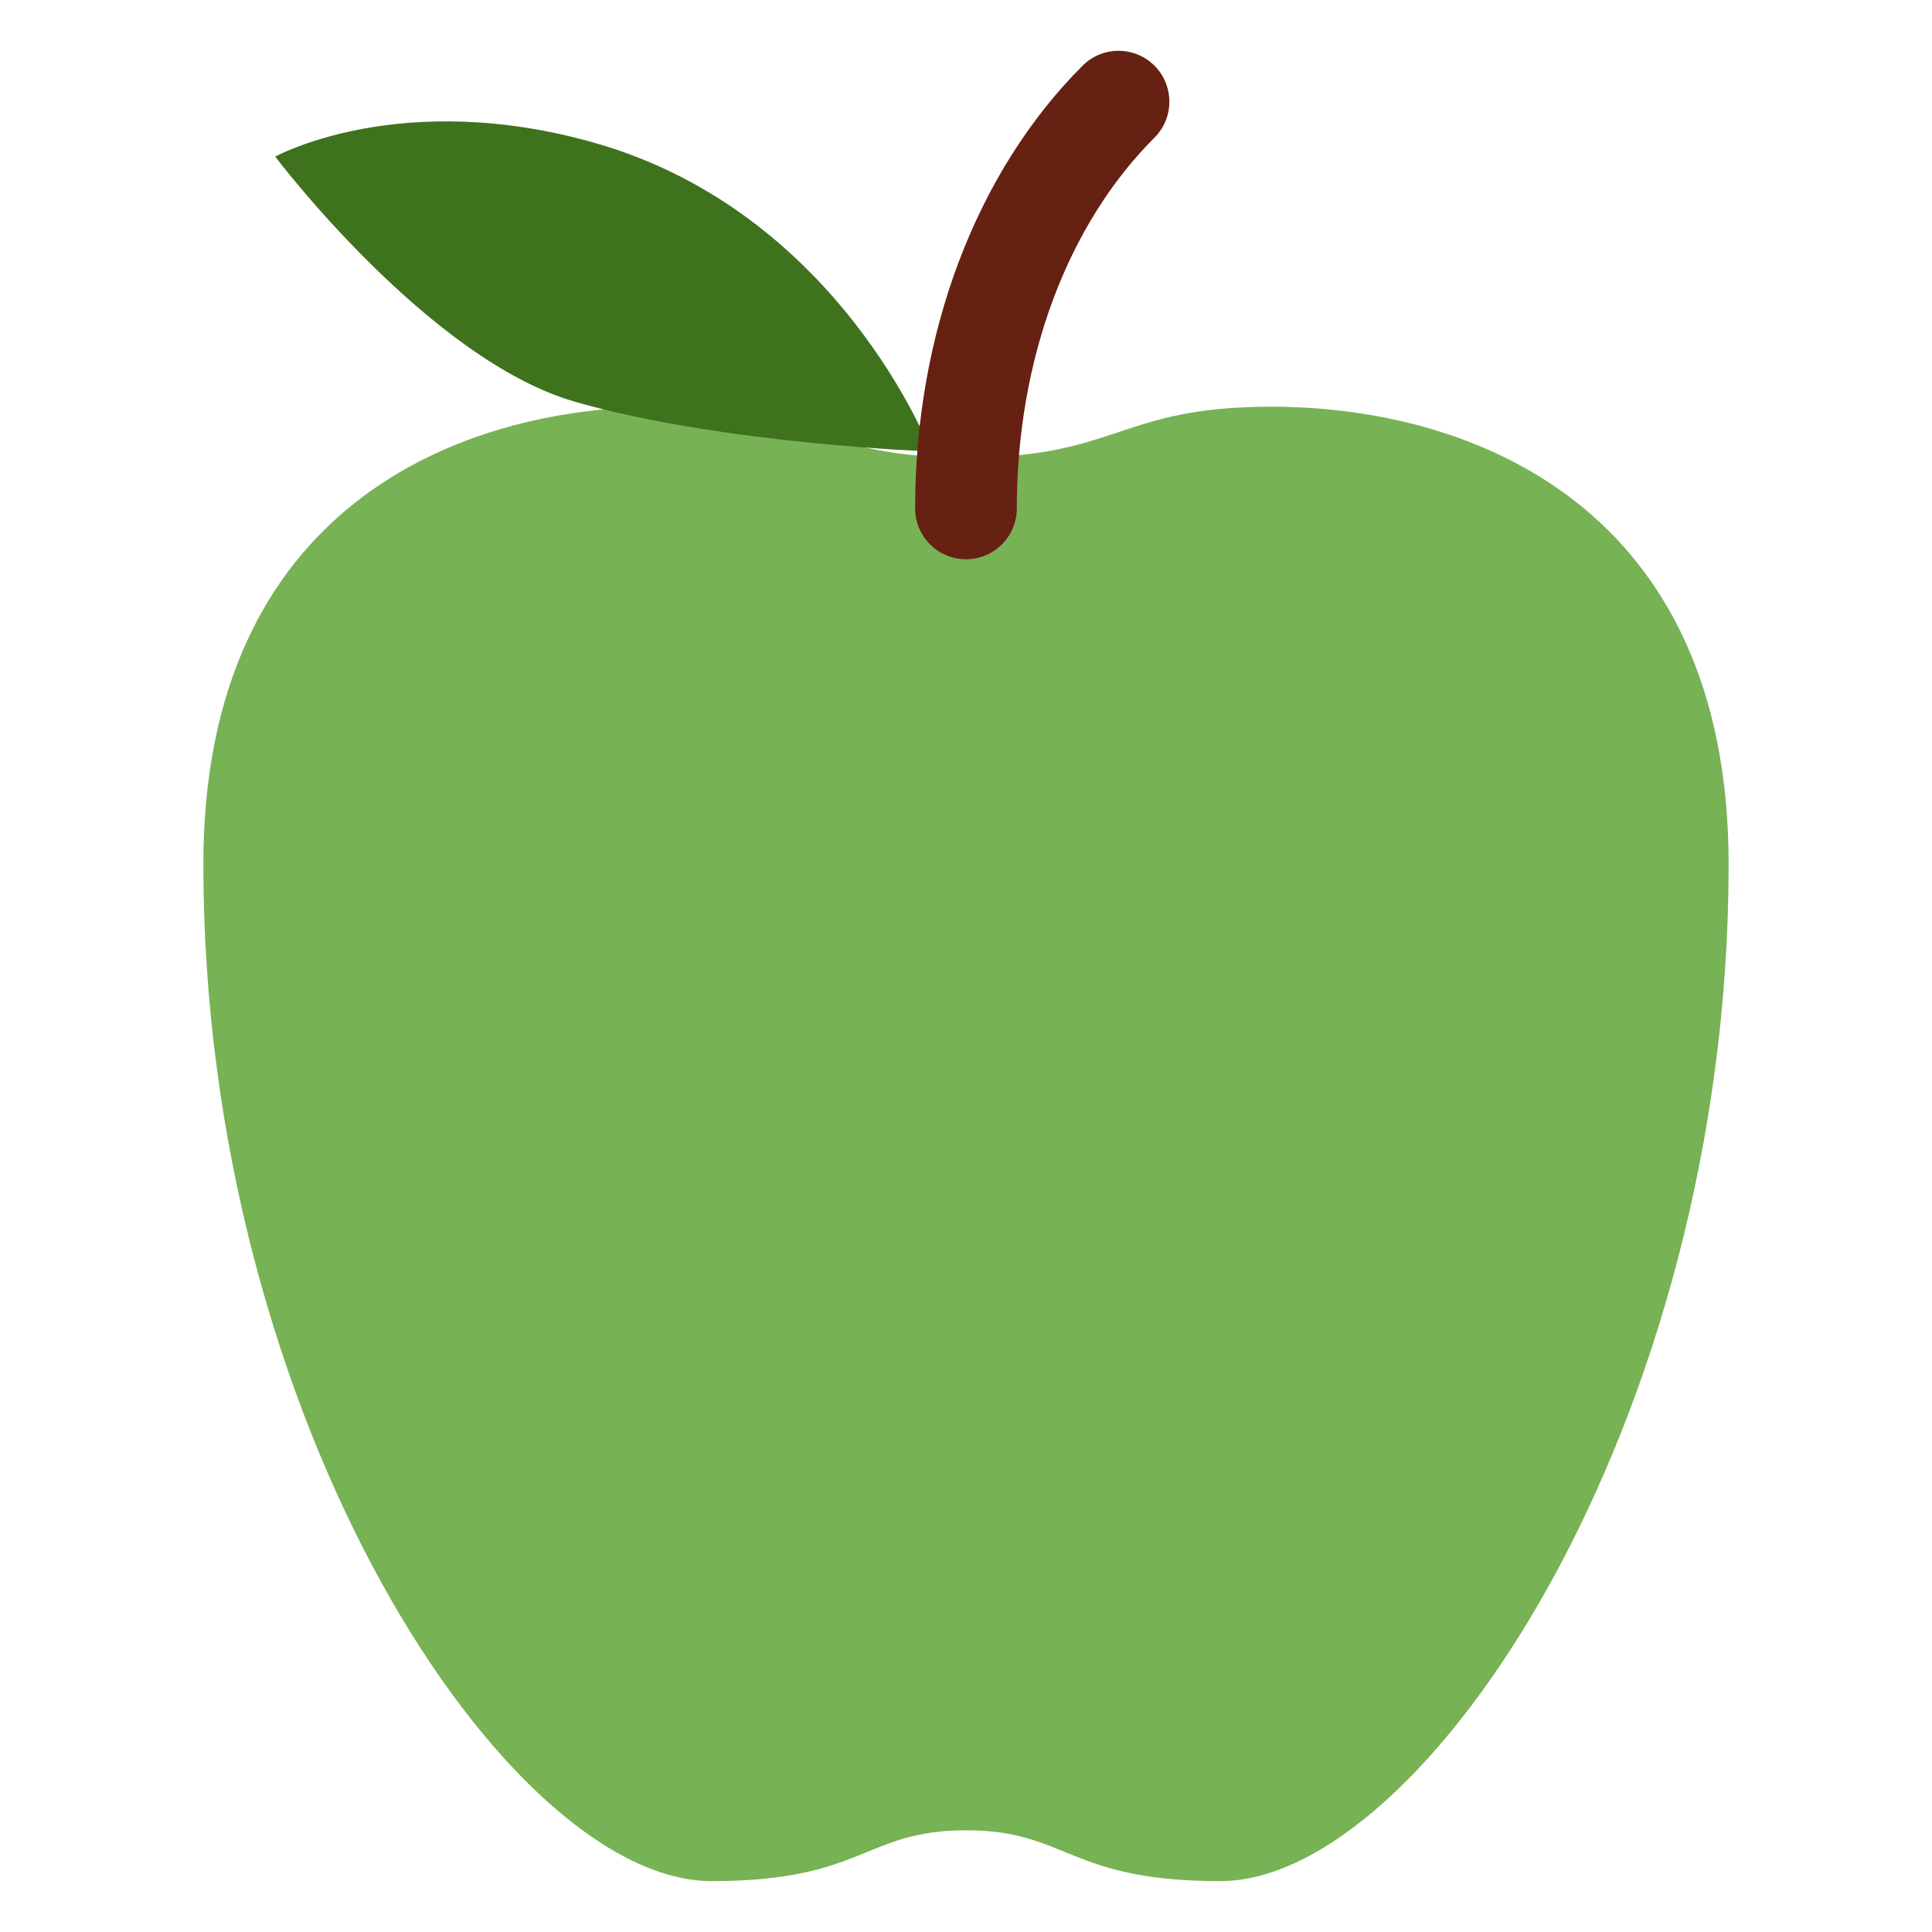
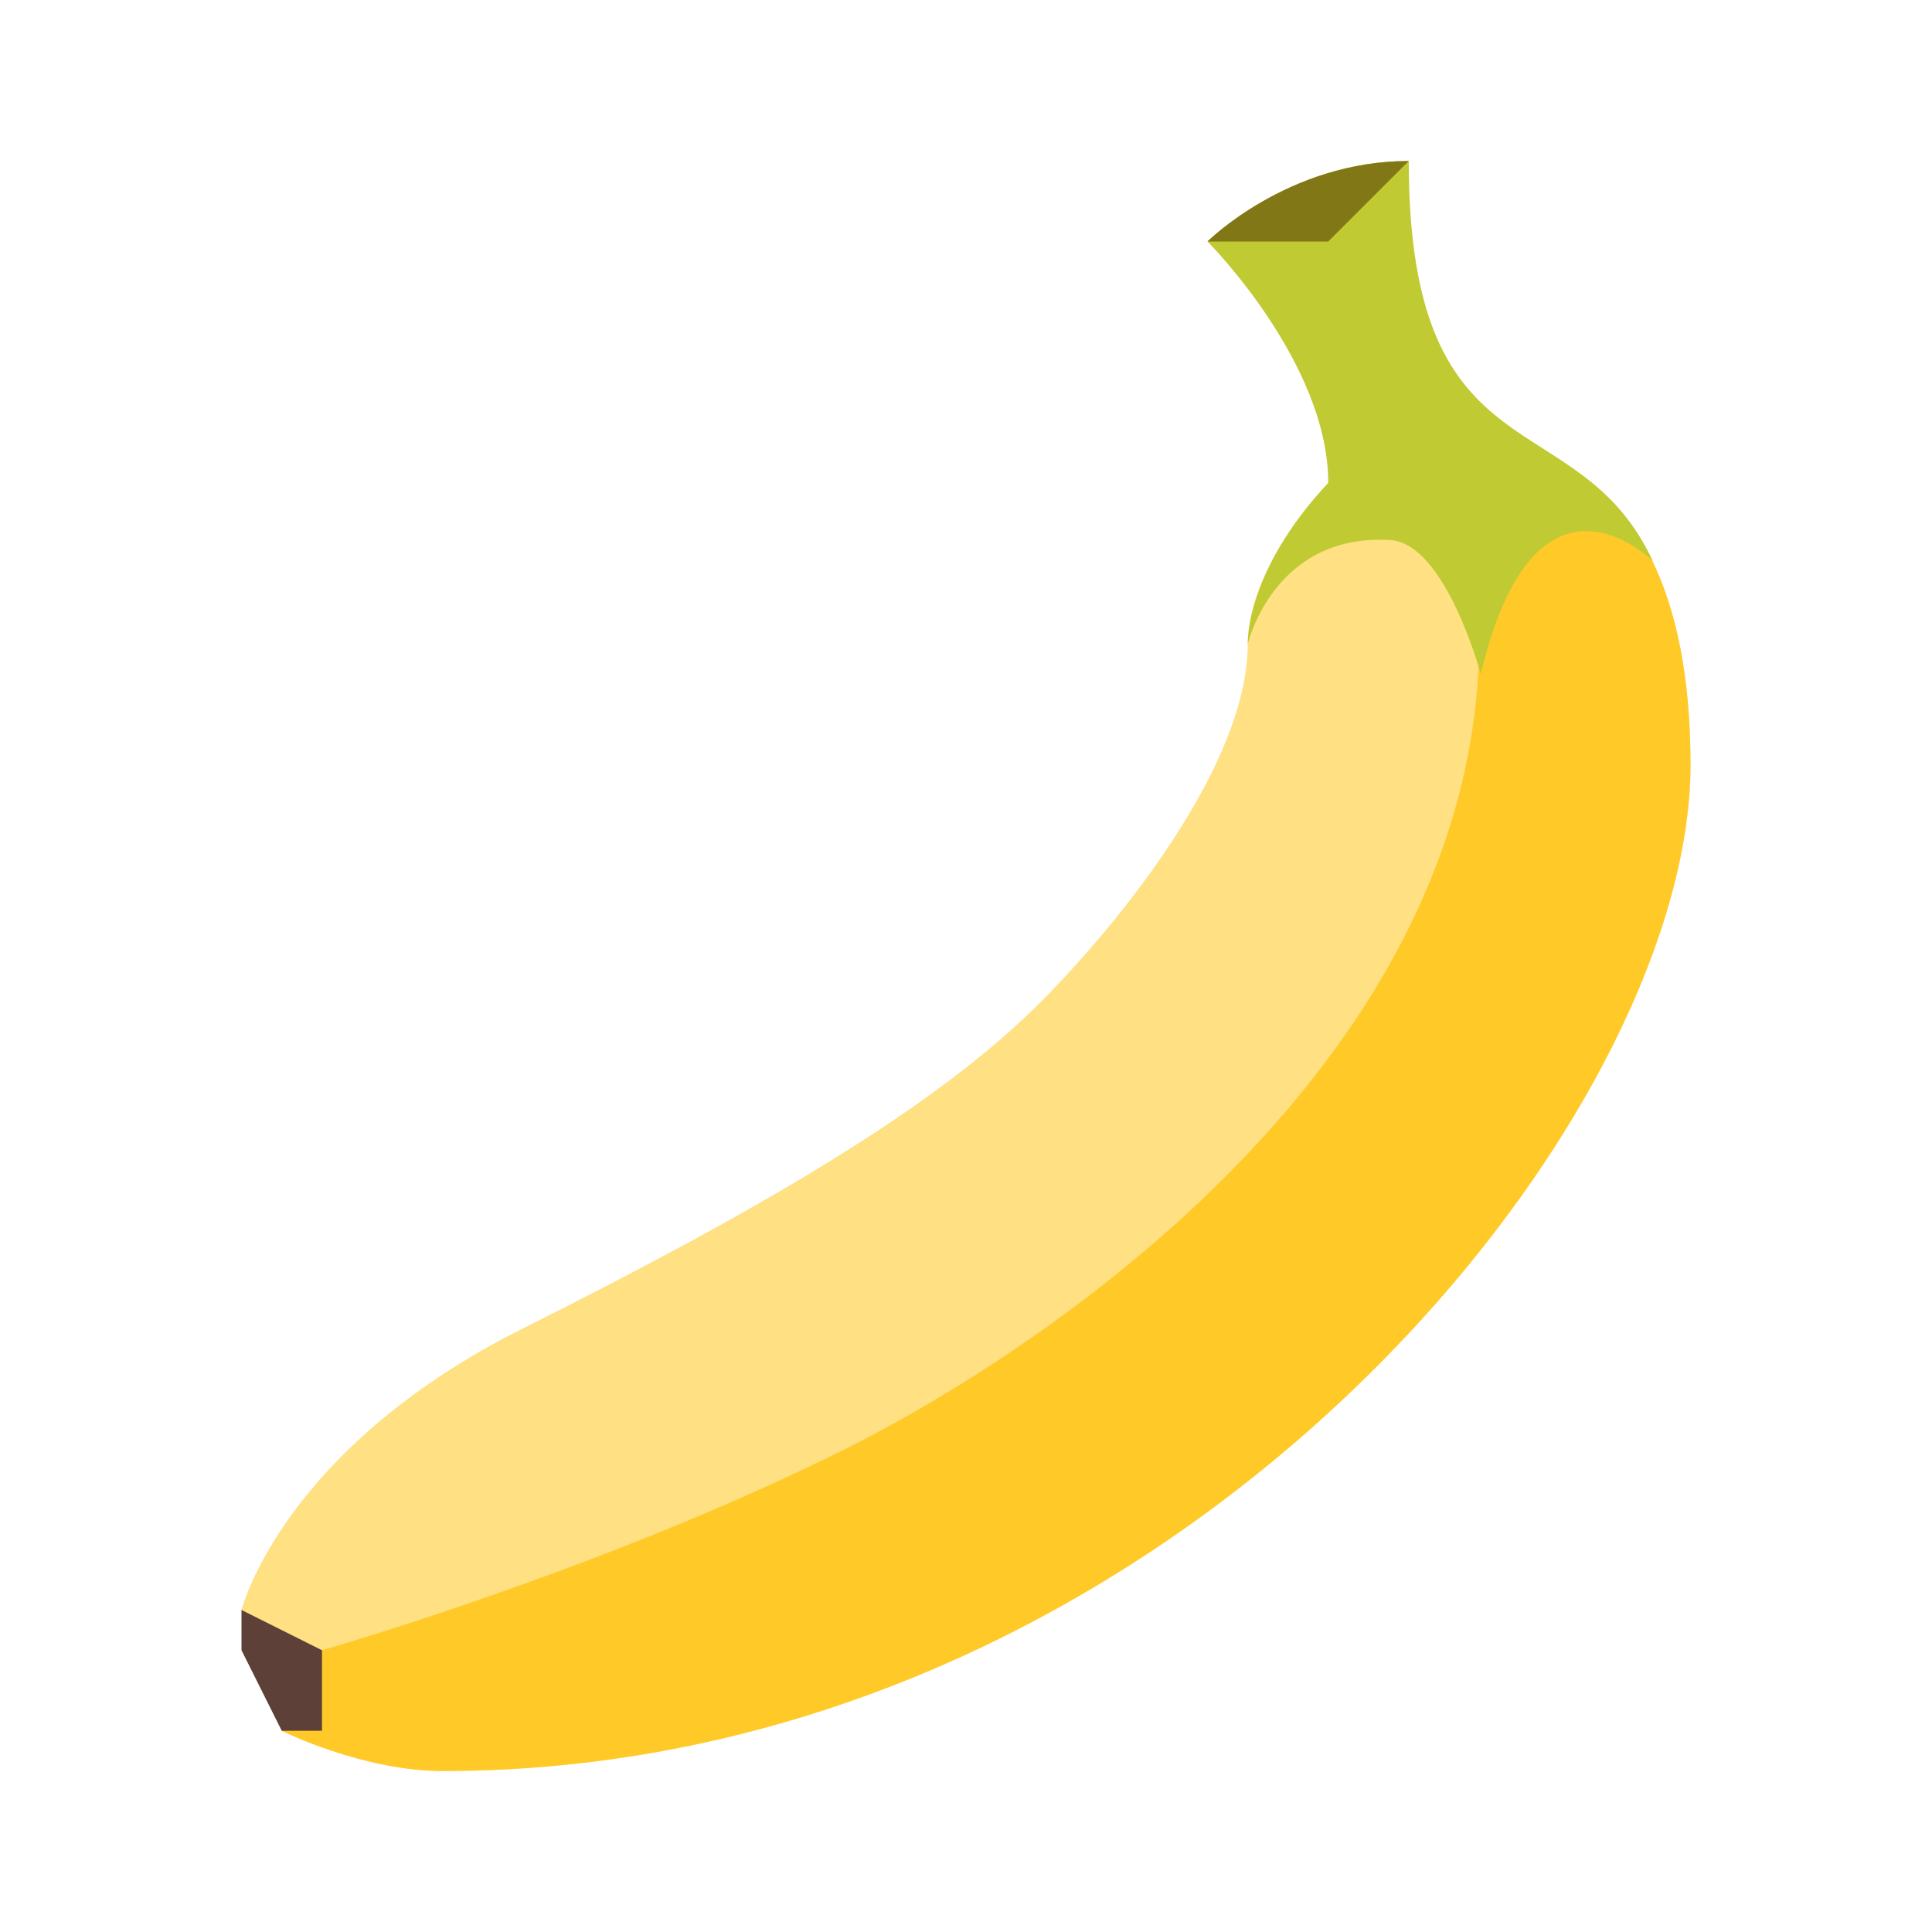
- <svg xmlns="http://www.w3.org/2000/svg" width="800px" height="800px" viewBox="0 0 47.5 47.5" id="svg2" version="1.1" xml:space="preserve">
-   <defs id="defs6">
-     <clipPath clipPathUnits="userSpaceOnUse" id="clipPath16">
-       <path d="M 0,38 38,38 38,0 0,0 0,38 Z" id="path18" />
-     </clipPath>
-   </defs>
-   <g id="g10" transform="matrix(1.25,0,0,-1.25,0,47.5)">
-     <g id="g12">
-       <g clip-path="url(#clipPath16)" id="g14">
-         <g id="g20" transform="translate(25,30.0005)">
-           <path d="m 0,0 c -3,0 -3,-1 -6,-1 -3,0 -3,1 -6,1 -4,0 -9,-2 -9,-9 0,-11 6,-20 10,-20 3,0 3,1 5,1 2,0 2,-1 5,-1 4,0 10,9 10,20 0,7 -5,9 -9,9" id="path22" style="fill:#77b255;fill-opacity:1;fill-rule:nonzero;stroke:none" />
-         </g>
-         <g id="g24" transform="translate(18.311,29.1196)">
-           <path d="m 0,0 c 0,0 -1.775,4.674 -6.58,6.06 -3.843,1.108 -6.318,-0.26 -6.318,-0.26 0,0 3.012,-3.99 5.895,-4.821 C -4.121,0.148 0,0 0,0" id="path26" style="fill:#3e721d;fill-opacity:1;fill-rule:nonzero;stroke:none" />
-         </g>
-         <g id="g28" transform="translate(18.9995,27.0005)">
-           <path d="m 0,0 c -0.552,0 -1,0.448 -1,1 0,3.441 1.2,6.615 3.293,8.707 0.391,0.391 1.024,0.391 1.415,0 0.39,-0.391 0.39,-1.024 0,-1.414 C 1.987,6.573 1,3.915 1,1 1,0.448 0.552,0 0,0" id="path30" style="fill:#662113;fill-opacity:1;fill-rule:nonzero;stroke:none" />
-         </g>
-       </g>
-     </g>
-   </g>
+ <svg xmlns="http://www.w3.org/2000/svg" width="800px" height="800px" viewBox="0 0 1024 1024" class="icon" version="1.1">
+   <path d="M746.667 234.667c21.333 0 149.333-21.333 149.333 170.667S618.667 938.667 234.667 938.667c-42.667 0-85.333-21.333-85.333-21.333l-21.333-64s21.333-85.333 149.333-149.333 218.944-117.632 273.344-172.011C593.344 489.344 661.333 405.333 661.333 341.333c0-41.771 42.667-85.333 42.667-85.333" fill="#FFE082" />
+   <path d="M170.667 874.667s149.333-42.667 277.333-106.667 405.333-256 320-533.333c0 0 128-21.333 128 170.667S618.667 938.667 234.667 938.667c-42.667 0-85.333-21.333-85.333-21.333l21.333-42.667z" fill="#FFCA28" />
+   <path d="M876.011 297.344C836.011 211.563 746.667 256 746.667 85.333c-64 0-106.667 42.667-106.667 42.667s64 64 64 128c42.667 0 77.056-3.349 80.875 101.333 28.843-122.219 91.136-59.989 91.136-59.989z" fill="#C0CA33" />
+   <path d="M661.333 341.333s-1.344-38.677 42.667-85.333 85.995-8.661 85.995-8.661l-5.12 109.995s-18.667-69.333-48-71.104C675.008 282.496 661.333 341.333 661.333 341.333z" fill="#C0CA33" />
+   <path d="M128 874.667l21.333 42.667h21.333v-42.667l-42.667-21.333z" fill="#5D4037" />
+   <path d="M746.667 85.333c-64 0-106.667 42.667-106.667 42.667h64l42.667-42.667z" fill="#827717" />
</svg>
